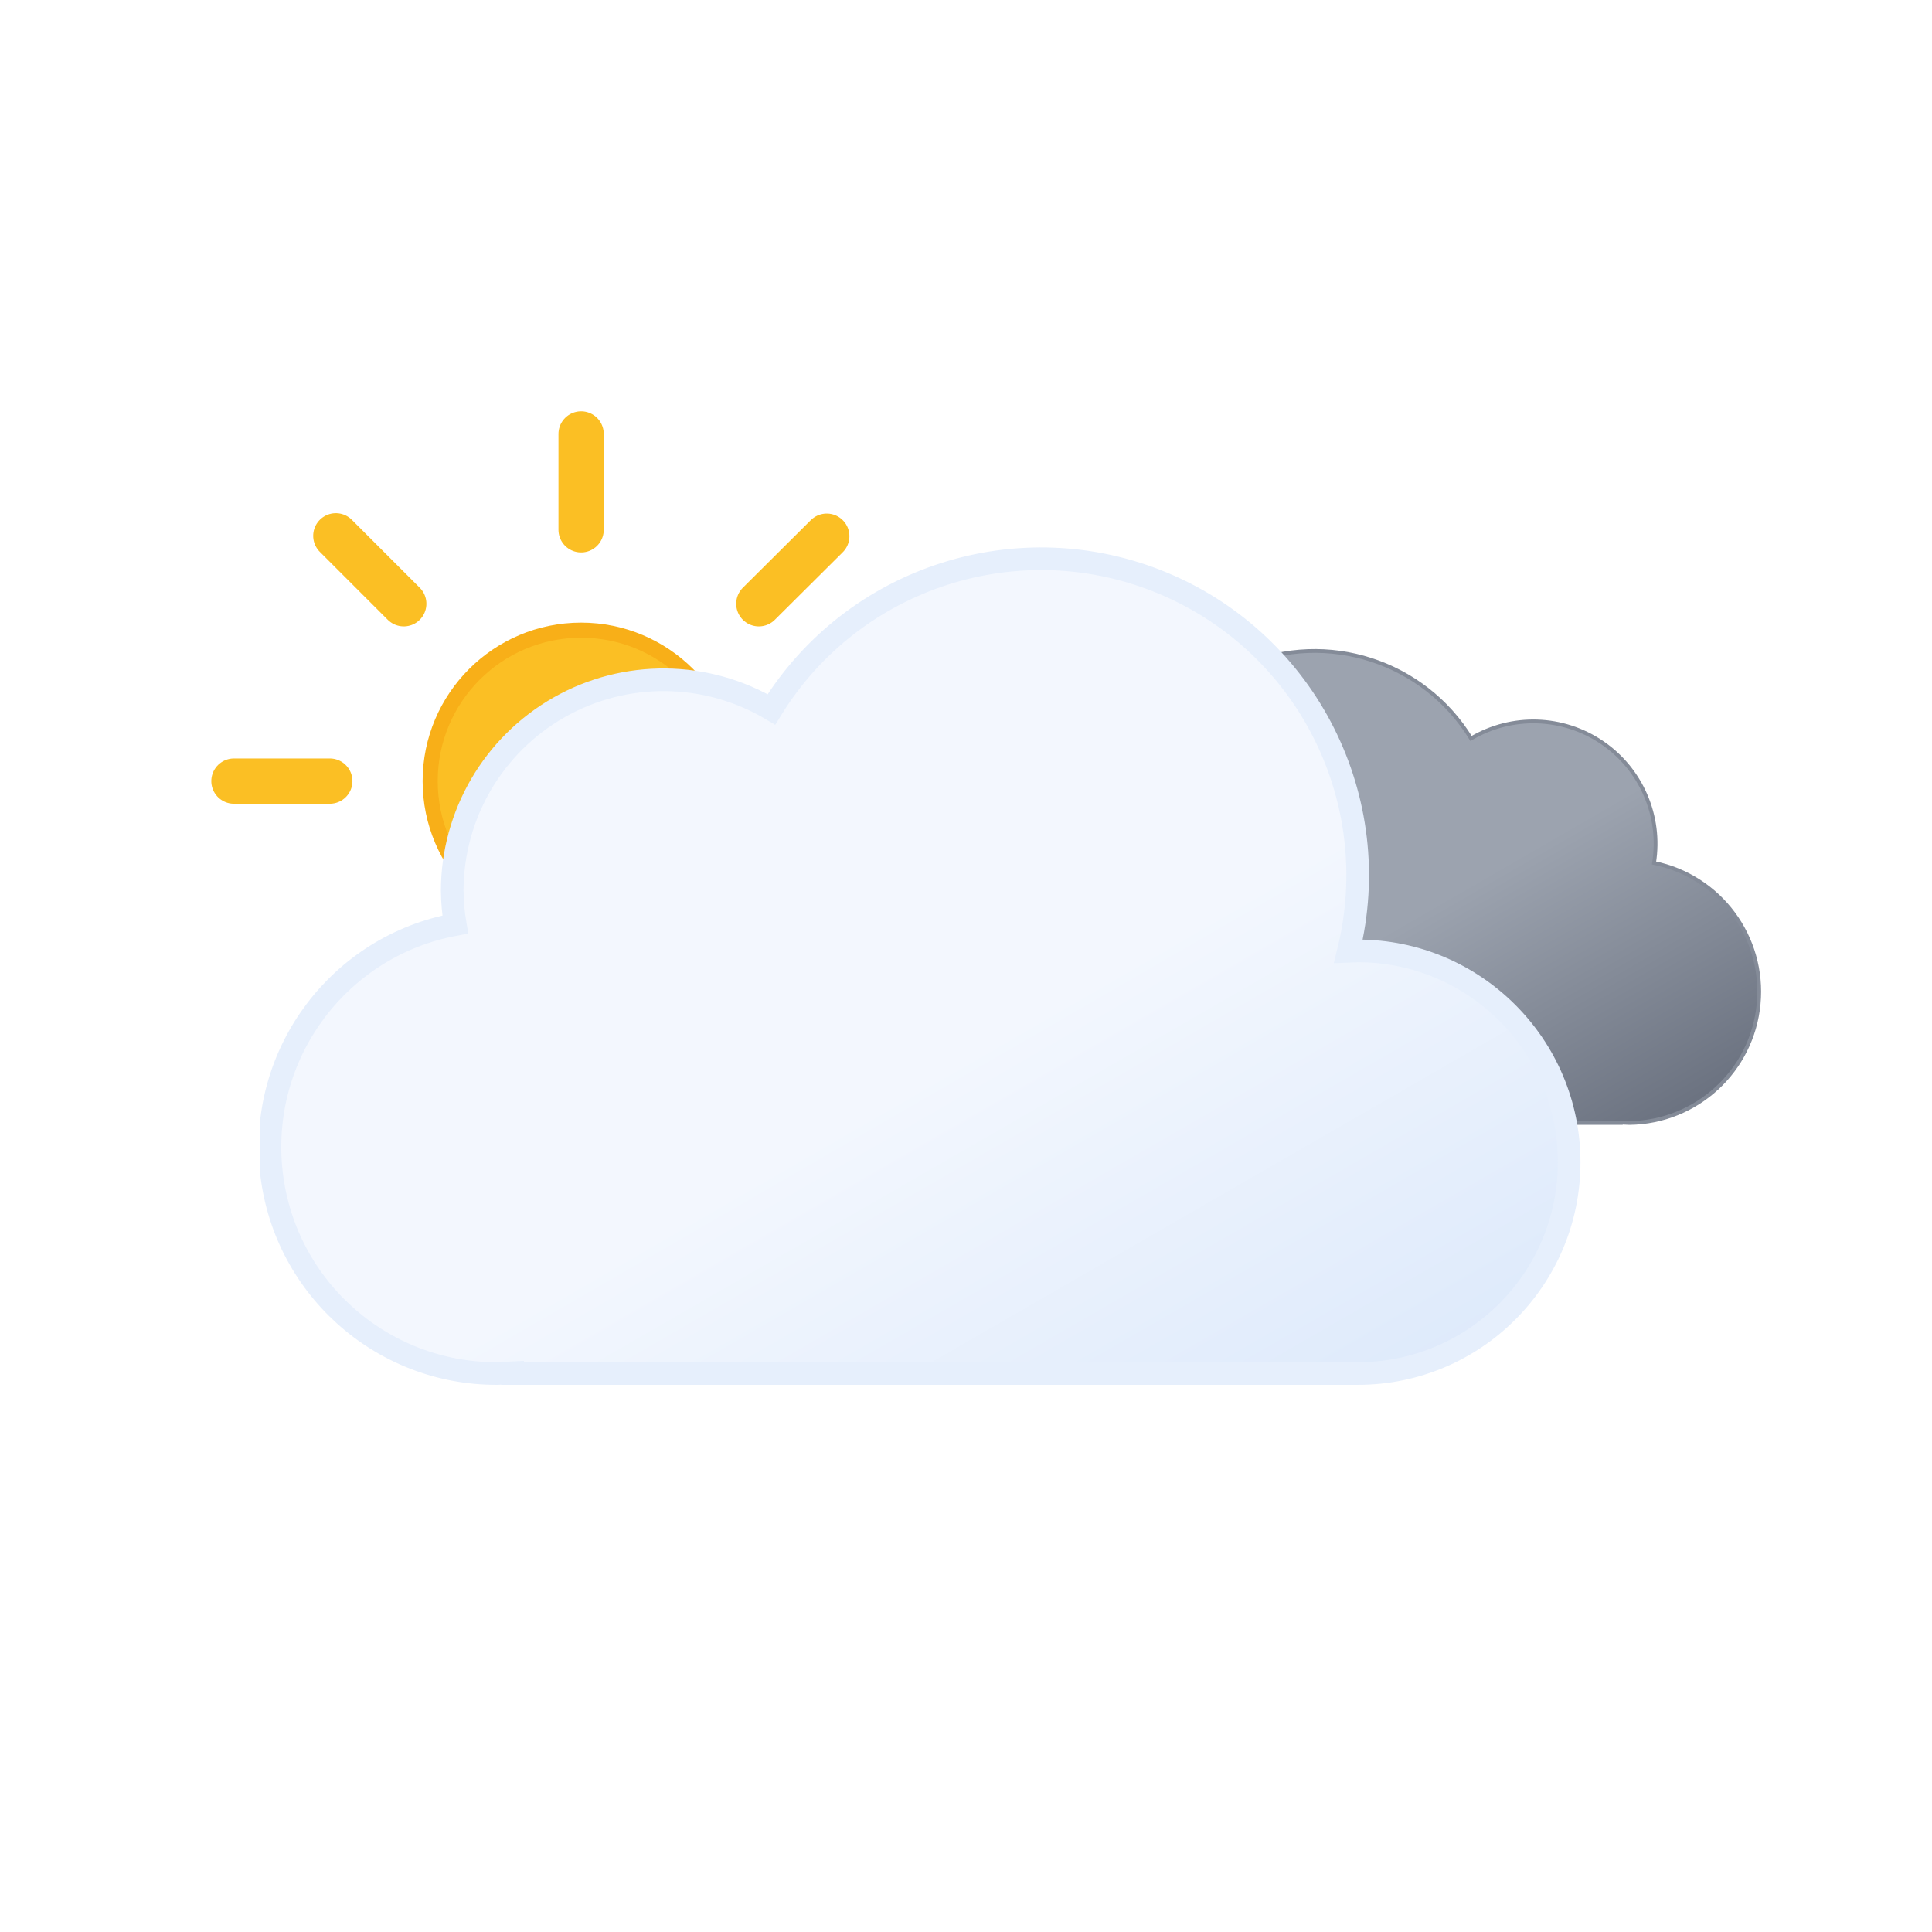
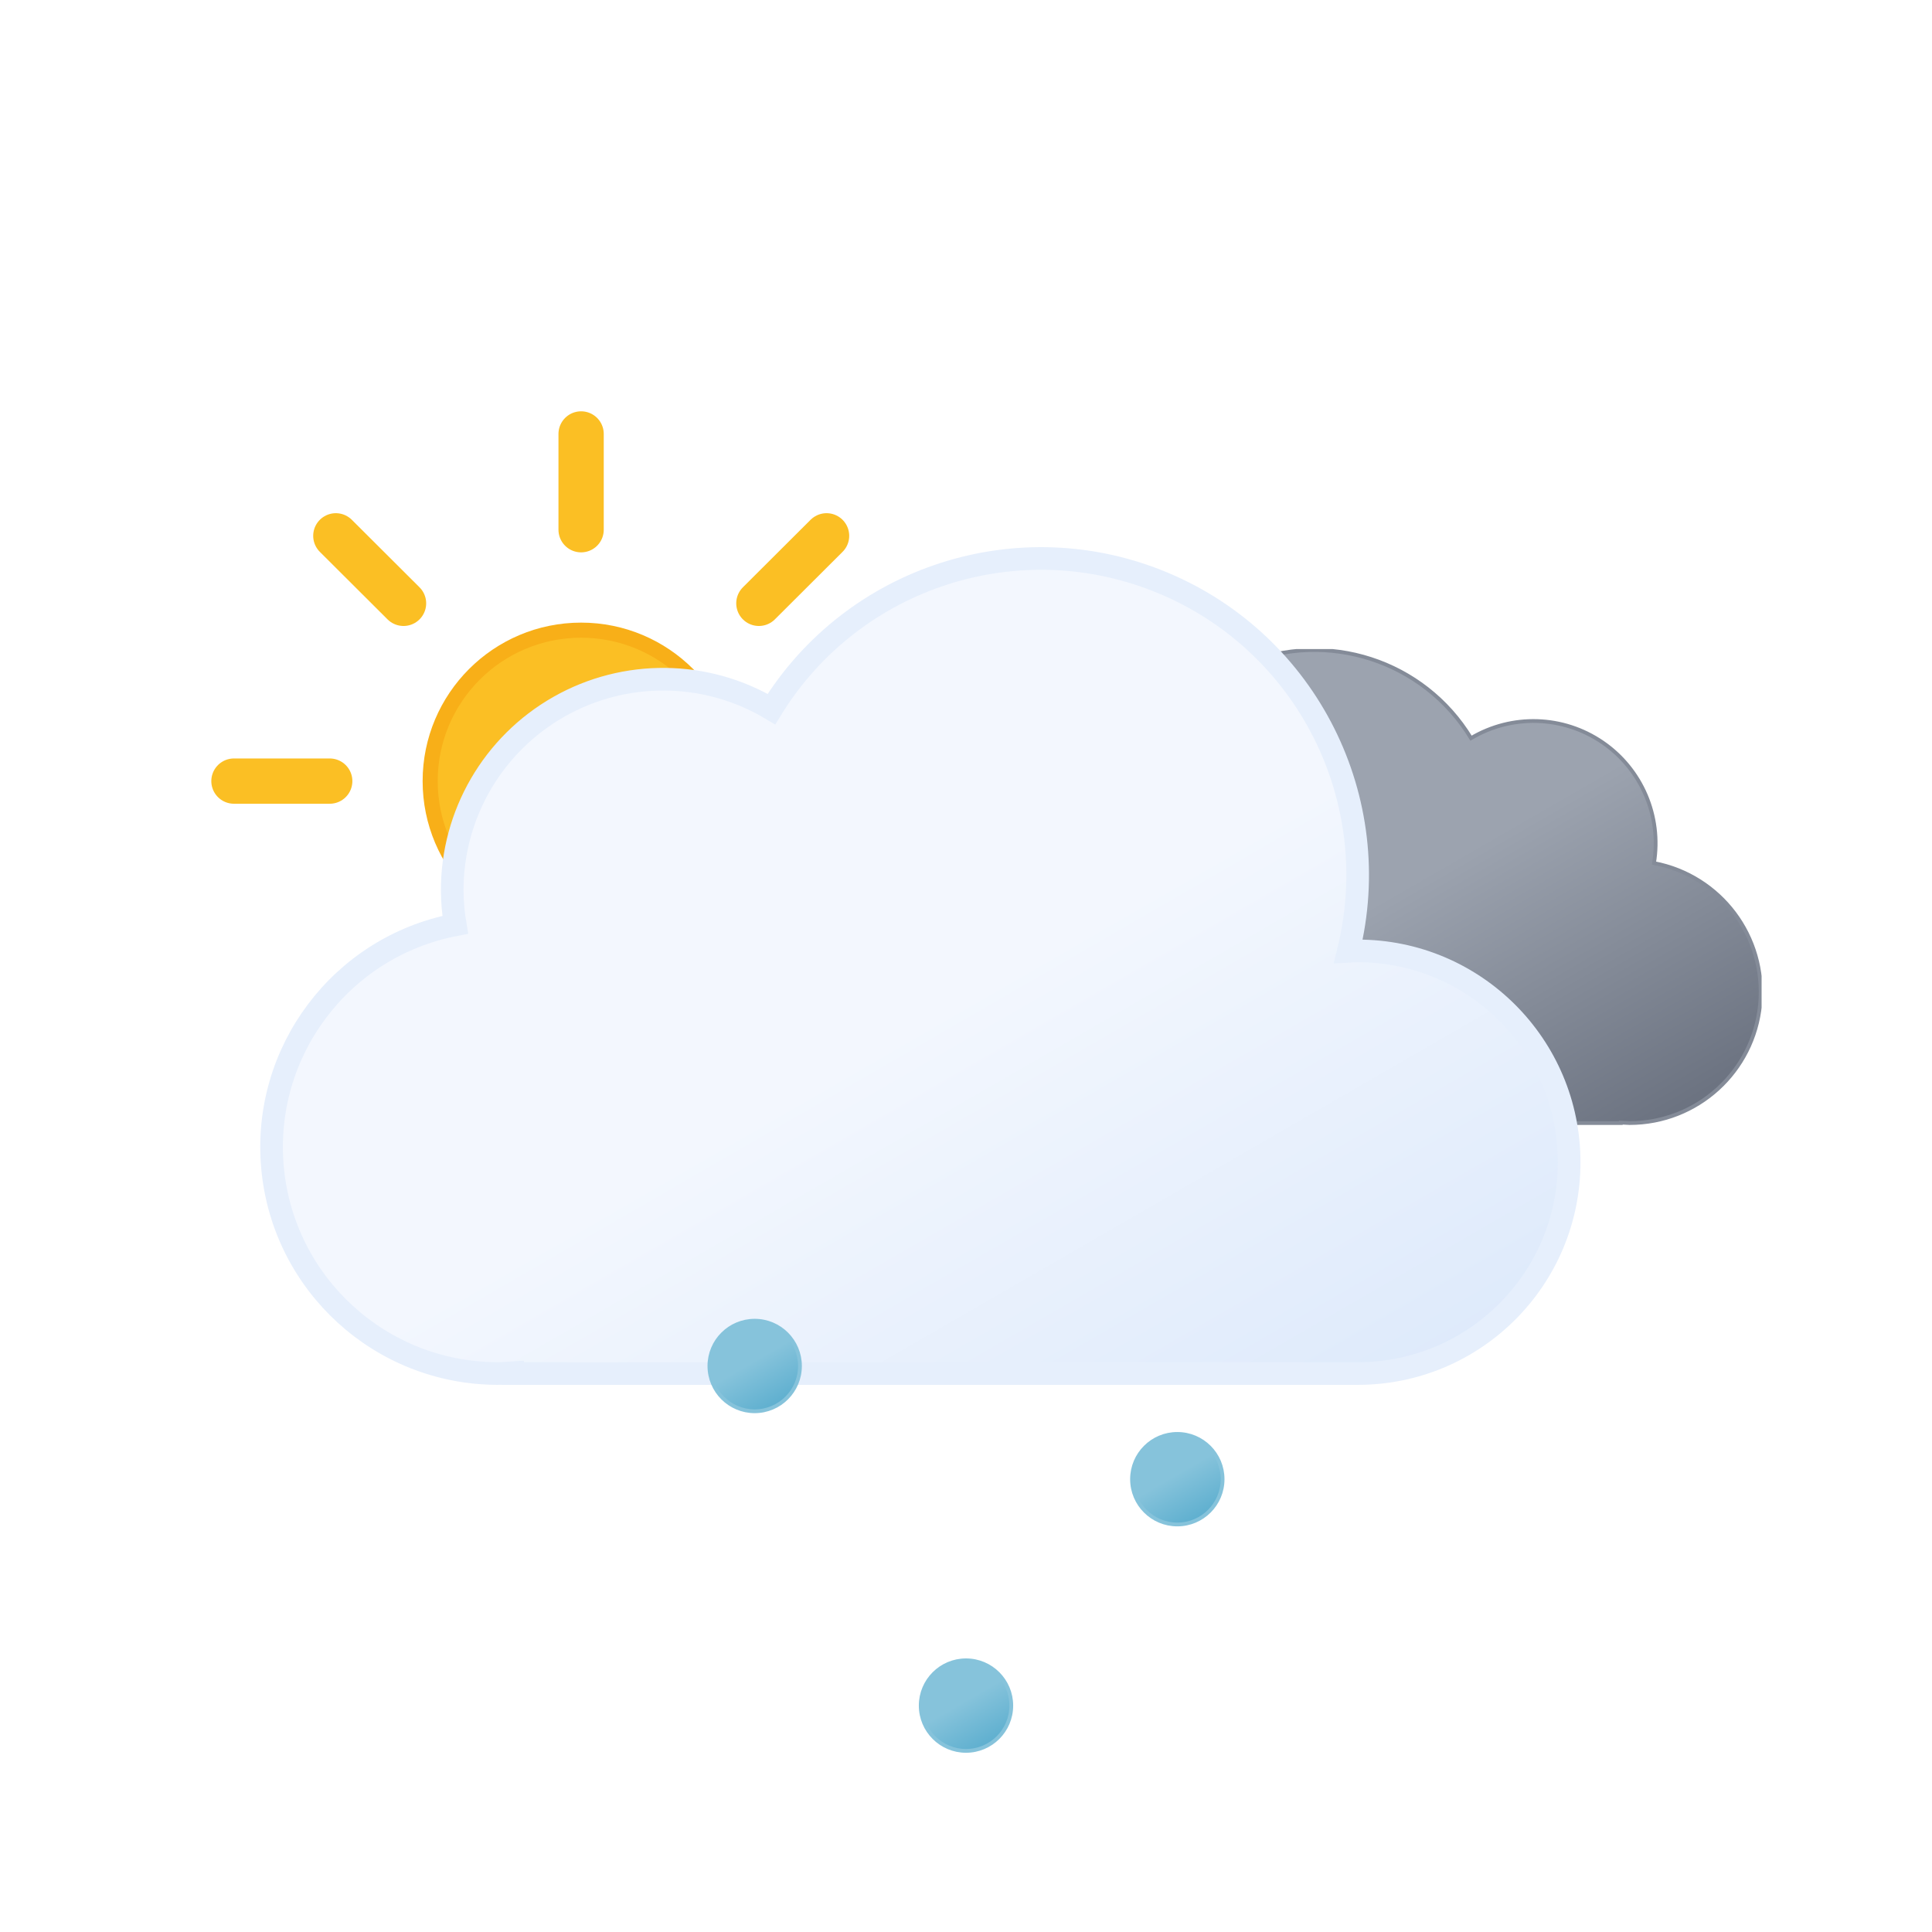
<svg xmlns="http://www.w3.org/2000/svg" xmlns:xlink="http://www.w3.org/1999/xlink" viewBox="0 0 512 512">
  <defs>
-     <linearGradient id="a" x1="99.5" x2="232.6" y1="30.7" y2="261.4" gradientUnits="userSpaceOnUse">
+     <linearGradient id="a" x1="99.45" y1="30.68" x2="232.64" y2="261.37" gradientUnits="userSpaceOnUse">
      <stop offset="0" stop-color="#f3f7fe" />
-       <stop offset=".5" stop-color="#f3f7fe" />
+       <stop offset="0.45" stop-color="#f3f7fe" />
      <stop offset="1" stop-color="#deeafb" />
    </linearGradient>
-     <linearGradient id="b" x1="52.7" x2="133.4" y1="9.6" y2="149.3" gradientUnits="userSpaceOnUse">
+     <linearGradient id="b" x1="52.74" y1="9.62" x2="133.36" y2="149.27" gradientUnits="userSpaceOnUse">
      <stop offset="0" stop-color="#9ca3af" />
-       <stop offset=".5" stop-color="#9ca3af" />
+       <stop offset="0.45" stop-color="#9ca3af" />
      <stop offset="1" stop-color="#6b7280" />
    </linearGradient>
-     <linearGradient id="c" x1="6.5" x2="18.5" y1="2.1" y2="22.9" gradientUnits="userSpaceOnUse">
+     <linearGradient id="c" x1="6.5" y1="2.11" x2="18.5" y2="22.89" gradientUnits="userSpaceOnUse">
      <stop offset="0" stop-color="#86c3db" />
-       <stop offset=".5" stop-color="#86c3db" />
+       <stop offset="0.45" stop-color="#86c3db" />
      <stop offset="1" stop-color="#5eafcf" />
    </linearGradient>
-     <linearGradient xlink:href="#c" id="d" x1="62.5" x2="74.5" y1="2.1" y2="22.9" />
-     <linearGradient xlink:href="#c" id="e" x1="118.5" x2="130.5" y1="2.1" y2="22.9" />
-     <linearGradient id="f" x1="78" x2="118" y1="63.4" y2="132.7" gradientUnits="userSpaceOnUse">
+     <linearGradient id="d" x1="62.5" y1="92.11" x2="74.5" y2="112.89" xlink:href="#c" />
+     <linearGradient id="e" x1="118.5" y1="32.11" x2="130.5" y2="52.89" xlink:href="#c" />
+     <linearGradient id="f" x1="78" y1="63.35" x2="118" y2="132.65" gradientUnits="userSpaceOnUse">
      <stop offset="0" stop-color="#fbbf24" />
-       <stop offset=".5" stop-color="#fbbf24" />
+       <stop offset="0.45" stop-color="#fbbf24" />
      <stop offset="1" stop-color="#f59e0b" />
    </linearGradient>
    <symbol id="h" viewBox="0 0 196 196">
-       <circle cx="98" cy="98" r="40" fill="url(#f)" stroke="#f8af18" stroke-miterlimit="10" stroke-width="4" />
-       <path fill="none" stroke="#fbbf24" stroke-linecap="round" stroke-miterlimit="10" stroke-width="12" d="M98 31.4V6m0 184v-25.4M145.1 51l18-17.9M33 163l18-17.9M51 51 33 33m130.1 130.1-18-18M6 98h25.4M190 98h-25.4">
-         <animateTransform additive="sum" attributeName="transform" dur="6s" repeatCount="indefinite" type="rotate" values="0 98 98; 45 98 98" />
-       </path>
+       <circle cx="98" cy="98" r="40" stroke="#f8af18" stroke-miterlimit="10" stroke-width="4" fill="url(#f)" />
+       <path d="M98,31.38V6m0,184V164.62M145.11,50.89,163.05,33M33,163.05l17.94-17.94m0-94.22L33,33m130.1,130.1-17.94-17.94M6,98H31.38M190,98H164.62" fill="none" stroke="#fbbf24" stroke-linecap="round" stroke-miterlimit="10" stroke-width="12" />
    </symbol>
-     <symbol id="j" viewBox="0 0 200.3 126.1">
-       <path fill="url(#b)" stroke="#848b98" stroke-miterlimit="10" d="M.5 93.2a32.4 32.4 0 0032.4 32.4h129.8v-.1l2.3.1a34.8 34.8 0 006.5-68.9 32.4 32.4 0 00-48.5-33 48.6 48.6 0 00-88.6 37.1h-1.5A32.4 32.4 0 00.5 93.1Z" />
+     <symbol id="j" viewBox="0 0 200.26 126.12">
+       <path d="M.5,93.18a32.44,32.44,0,0,0,32.44,32.44H162.69v-.12c.77,0,1.53.12,2.31.12a34.75,34.75,0,0,0,6.49-68.89A32.38,32.38,0,0,0,123,23.62,48.58,48.58,0,0,0,34.4,60.81c-.49,0-1-.07-1.46-.07A32.44,32.44,0,0,0,.5,93.18Z" stroke="#848b98" stroke-miterlimit="10" fill="url(#b)" />
    </symbol>
    <symbol id="k" viewBox="0 0 350 222">
-       <path fill="url(#a)" stroke="#e6effc" stroke-miterlimit="10" stroke-width="6" d="m291 107-2.5.1A83.9 83.9 0 00135.6 43 56 56 0 0051 91a56.6 56.6 0 00.8 9A60 60 0 0063 219l4-.2v.2h224a56 56 0 000-112Z" />
+       <path d="M291,107c-.85,0-1.68.09-2.53.13A83.9,83.9,0,0,0,135.6,42.92,55.91,55.91,0,0,0,51,91a56.56,56.56,0,0,0,.8,9.08A60,60,0,0,0,63,219c1.35,0,2.67-.11,4-.2v.2H291a56,56,0,0,0,0-112Z" stroke="#e6effc" stroke-miterlimit="10" stroke-width="6" fill="url(#a)" />
    </symbol>
-     <symbol id="i" overflow="visible" viewBox="0 0 398 222">
-       <use xlink:href="#j" width="200.3" height="126.1" transform="translate(198 27)">
-         <animateTransform additive="sum" attributeName="transform" dur="6s" repeatCount="indefinite" type="translate" values="-9 0; 9 0; -9 0" />
-       </use>
-       <use xlink:href="#k" width="350" height="222">
-         <animateTransform additive="sum" attributeName="transform" dur="6s" repeatCount="indefinite" type="translate" values="-18 0; 18 0; -18 0" />
-       </use>
+     <symbol id="i" viewBox="0 0 398 222">
+       <use width="200.26" height="126.12" transform="translate(198 27)" xlink:href="#j" />
+       <use width="350" height="222" xlink:href="#k" />
    </symbol>
-     <symbol id="g" overflow="visible" viewBox="0 0 410.8 258">
-       <use xlink:href="#h" width="196" height="196" />
-       <use xlink:href="#i" width="398" height="222" transform="translate(12.84 36)" />
+     <symbol id="g" viewBox="0 0 410.84 258">
+       <use width="196" height="196" xlink:href="#h" />
+       <use width="398" height="222" transform="translate(12.84 36)" xlink:href="#i" />
    </symbol>
-     <symbol id="l" overflow="visible" viewBox="0 0 137 25">
-       <path fill="url(#c)" stroke="#86c3db" stroke-miterlimit="10" d="M12.5.5a12 12 0 1012 12 12 12 0 00-12-12Z" opacity="0">
-         <animateTransform id="x1" additive="sum" attributeName="transform" begin="0s; x1.end+.42s" dur=".58s" keyTimes="0; .71; 1" type="translate" values="0 -46; 0 86; -18 74" />
-         <animate id="y1" attributeName="opacity" begin="0s; y1.end+.42s" dur=".58s" keyTimes="0; .14; .71; 1" values="0; 1; 1; 0" />
-       </path>
-       <path fill="url(#d)" stroke="#86c3db" stroke-miterlimit="10" d="M68.5.5a12 12 0 1012 12 12 12 0 00-12-12Z" opacity="0">
-         <animateTransform id="x2" additive="sum" attributeName="transform" begin=".67s; x2.end+.42s" dur=".58s" keyTimes="0; .71; 1" type="translate" values="0 -46; 0 86; 0 74" />
-         <animate id="y2" attributeName="opacity" begin=".67s; y2.end+.42s" dur=".58s" keyTimes="0; .14; .71; 1" values="0; 1; 1; 0" />
-       </path>
-       <path fill="url(#e)" stroke="#86c3db" stroke-miterlimit="10" d="M124.5.5a12 12 0 1012 12 12 12 0 00-12-12Z" opacity="0">
-         <animateTransform id="x3" additive="sum" attributeName="transform" begin=".33s; x3.end+.42s" dur=".58s" keyTimes="0; .71; 1" type="translate" values="0 -46; 0 86; 18 74" />
-         <animate id="y3" attributeName="opacity" begin=".33s; y3.end+.42s" dur=".58s" keyTimes="0; .14; .71; 1" values="0; 1; 1; 0" />
-       </path>
+     <symbol id="l" viewBox="0 0 137 115">
+       <path d="M12.5.5a12,12,0,1,0,12,12,12,12,0,0,0-12-12Z" stroke="#86c3db" stroke-miterlimit="10" fill="url(#c)" />
+       <path d="M68.5,90.5a12,12,0,1,0,12,12,12,12,0,0,0-12-12Z" stroke="#86c3db" stroke-miterlimit="10" fill="url(#d)" />
+       <path d="M124.5,30.5a12,12,0,1,0,12,12,12,12,0,0,0-12-12Z" stroke="#86c3db" stroke-miterlimit="10" fill="url(#e)" />
    </symbol>
  </defs>
-   <use xlink:href="#g" width="410.8" height="258" transform="translate(56 109)" />
-   <use xlink:href="#l" width="137" height="25" transform="translate(187.5 349.5)" />
+   <use width="410.84" height="258" transform="translate(56 109)" xlink:href="#g" />
+   <use width="137" height="115" transform="translate(187.5 349.5)" xlink:href="#l" />
</svg>
